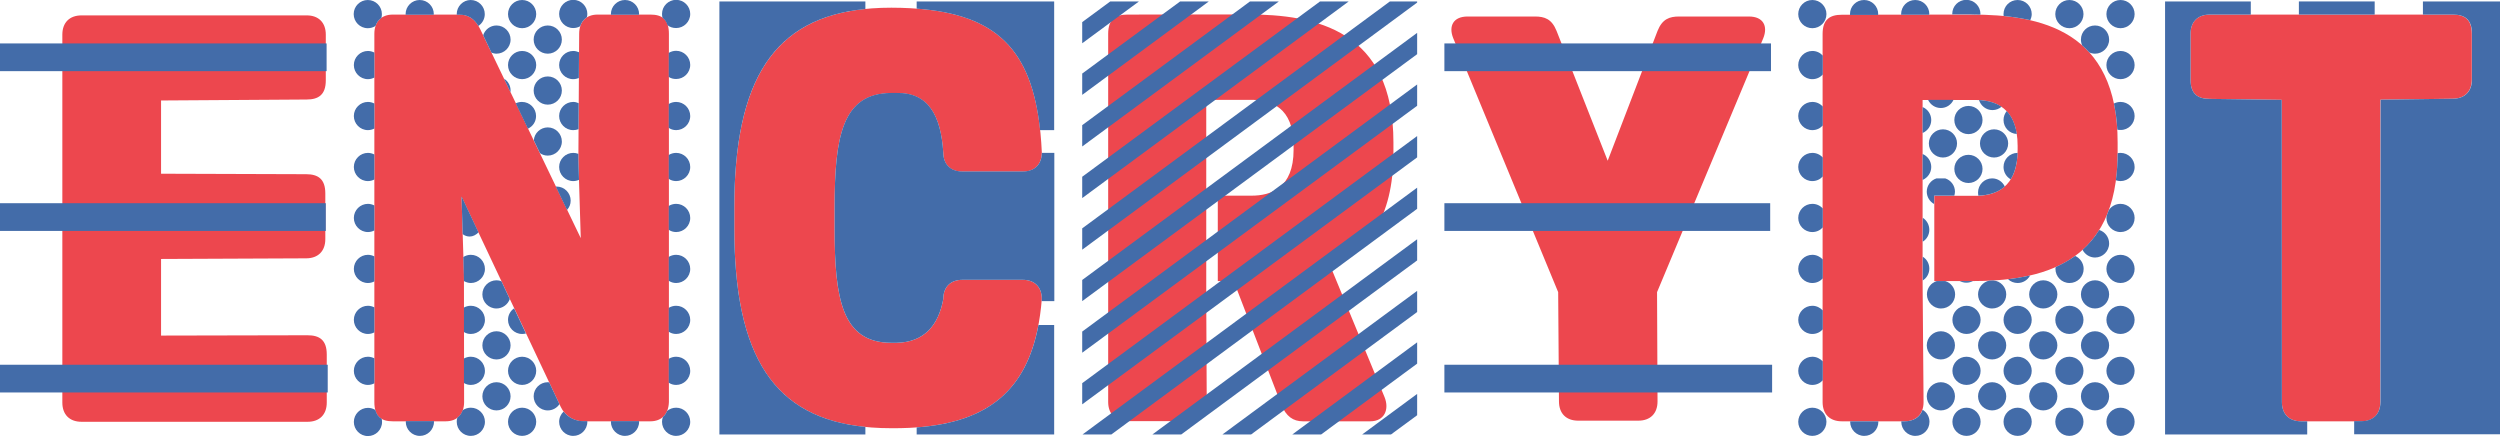
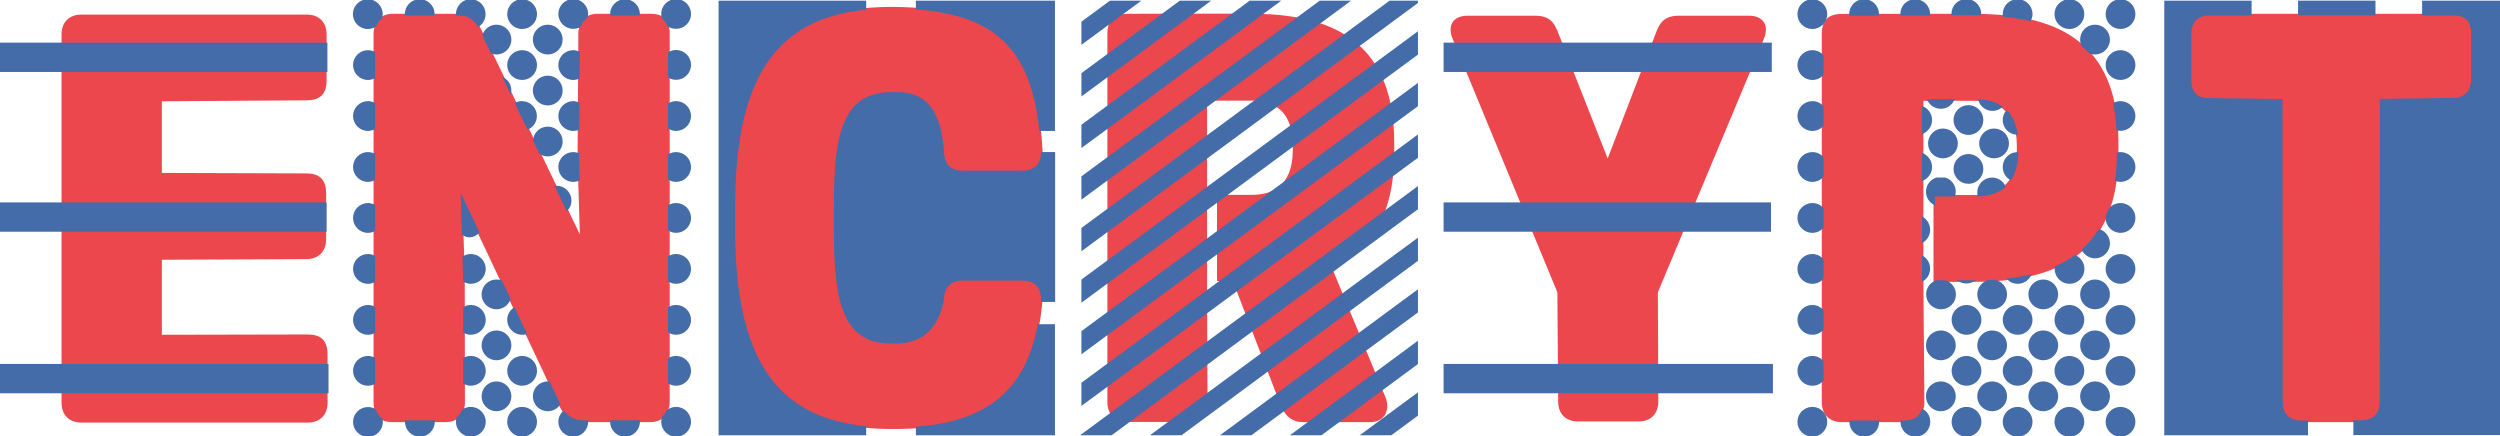
<svg xmlns="http://www.w3.org/2000/svg" version="1.1" id="_1170px_grid" x="0px" y="0px" viewBox="0 0 1560 272" style="enable-background:new 0 0 1560 272;" xml:space="preserve">
  <style type="text/css">
- 	.st0{fill:#ED474E;}
- 	.st1{fill:#436CA9;}
+ 	.st0{fill:#ED474E;stroke:#ED474E;stroke-miterlimit:10;}
+ 	.st1{fill:#436CA9;stroke:#436CA9;stroke-miterlimit:10;}
</style>
  <path class="st0" d="M769.8,175.3l29.7,77.1c3,7.5,7.5,10.5,13.5,10.5h42c9,0,12-7.5,9-15l-33.5-81c22.4-10.1,39-30.2,39-71.5v-6.5  c0-70.1-48.4-79.9-91.2-79.9l-74.8,0.1c-7.5,0-12,3-12,12v229.7c0,7.5,4.5,12,12,12H741c7.5,0,12-4.5,12-12l-0.3-63.8h0v-65.1v-2.3  V62.3h28.2c12,0,26.3,4.5,26.3,28.6v2.6c0,24-14.3,28.6-26.3,28.6h-21v53.3" />
  <path class="st0" d="M1022.3,262.5h-37.5c-7.5,0-12-4.5-12-12l-0.5-68.2L906.8,23.8c-3-7.5,0-13.5,9-13.5h42c6,0,10.5,1.5,13.5,9  l31.9,81l31.1-81c3-7.5,7.5-9,13.5-9h43.5c9,0,12,6,9,13.5L1034,182.3l0.3,68.2C1034.3,258,1029.8,262.5,1022.3,262.5z" />
  <path class="st0" d="M203.3,21.6v28.5c0,9-4.5,12-12,12l-90.8,0.6v45.7l90.5,0.3c7.5,0,12,3,12,12v28.5c0,7.5-4.5,12-12,12  l-90.5,0.4v47.8l91.4-0.2c7.5,0,12,3,12,12v30c0,7.5-4.5,12-12,12H50.9c-7.5,0-12-4.5-12-12V21.6c0-7.5,4.5-12,12-12h140.5  C198.8,9.6,203.3,14.1,203.3,21.6z" />
  <path class="st0" d="M556.2,213.9h3.2c17.2-0.3,26.2-10.8,29.2-27.3c0-7.5,4.5-12,12-12h37.5c7.5,0,12,4.5,12,12  c-4.5,55.5-31.5,81.1-93.9,80.6c-68.2,0-98-37-98-124.7v-13c0-87.7,29.9-124.7,98-124.7C621.6,5,647.1,29,650.1,95.1  c0,7.5-4.5,12-12,12h-37.5c-7.5,0-12-4.5-12-12c-1.5-22.5-9-37.5-29.2-37h-3.2c-30.8,0-35.4,27.6-35.4,71.5v13  C520.8,186.3,525.3,213.9,556.2,213.9z" />
  <path class="st0" d="M1473.4,262.9h-37.5c-7.5,0-12-4.5-12-12l-0.1-188.6l-44.9-0.6c-7.5,0-12-3-12-12V21.1c0-7.5,4.5-12,12-12  h151.5c7.5,0,12,3,12,12v28.5c0,7.5-4.5,12-12,12l-45,0.6l-0.1,188.6C1485.4,258.4,1480.9,262.9,1473.4,262.9z" />
  <path class="st0" d="M405.8,262.9h-41.6c-6.1,0.1-11.7-3.5-14.3-9l-61.9-131.2l1.5,48.7l0.1,79.5c0,7.5-4.3,12-11.5,12h-33  c-7.2,0-11.5-3-11.5-12V21.1c0-7.5,4.3-12,11.5-12h41.6c5.7,0,10,3,12.9,9l62.8,130.5l-1.5-48.7l0.5-78.8c0-7.5,4.3-12,11.5-12h33  c7.2,0,11.5,3,11.5,12v229.7C417.2,258.4,412.9,262.9,405.8,262.9z" />
  <path class="st0" d="M1230.2,9.1l-80.9,0.1c-7.5,0-12,3-12,12v229.7c0,7.5,4.5,12,12,12h39c7.5,0,12-4.5,12-12l-0.6-75.6v-53.2V62.4  h33c12,0,26.3,4.6,26.3,28.6v2.6c0,24-14.3,28.6-26.3,28.6H1207v53.2h23.2c42.8,0,91.2-9.7,91.2-79.9V89  C1321.5,18.8,1273.1,9.1,1230.2,9.1z" />
  <polygon class="st1" points="867.3,0.9 675.3,142.5 675.3,155.8 884.3,1.6 884.3,0.9 " />
  <polygon class="st1" points="675.3,187.9 884.3,33.8 884.3,20.5 675.3,174.7 " />
  <polygon class="st1" points="675.3,220.1 884.3,66 884.3,52.7 675.3,206.9 " />
  <polygon class="st1" points="675.3,252.3 884.3,98.2 884.3,84.9 675.3,239.1 " />
  <polygon class="st1" points="692.8,0.9 675.3,13.8 675.3,27 710.7,0.9 " />
  <polygon class="st1" points="736.4,0.9 675.3,45.9 675.3,59.2 754.3,0.9 " />
  <polygon class="st1" points="780,0.9 675.3,78.1 675.3,91.4 798,0.9 " />
  <polygon class="st1" points="823.7,0.9 675.3,110.3 675.3,123.6 841.6,0.9 " />
  <polygon class="st1" points="693.5,271.1 884.3,130.3 884.3,117.1 675.5,271.1 " />
  <polygon class="st1" points="737.1,271.1 884.3,162.5 884.3,149.3 719.1,271.1 " />
  <polygon class="st1" points="780.7,271.1 884.3,194.7 884.3,181.5 762.8,271.1 " />
  <polygon class="st1" points="824.4,271.1 884.3,226.9 884.3,213.6 806.4,271.1 " />
  <polygon class="st1" points="868,271.1 884.3,259.1 884.3,245.8 850,271.1 " />
  <path class="st1" d="M238,11.2c0.2-0.8,0.3-1.6,0.3-2.4c0-4.8-3.9-8.8-8.8-8.8c-4.8,0-8.8,3.9-8.8,8.8c0,4.8,3.9,8.8,8.8,8.8  c1.8,0,3.4-0.5,4.8-1.4C235.1,14,236.3,12.3,238,11.2z" />
  <path class="st1" d="M270.7,8.8c0-4.8-3.9-8.8-8.8-8.8c-4.8,0-8.8,3.9-8.8,8.8c0,0.1,0,0.2,0,0.4h17.5C270.7,9,270.7,8.9,270.7,8.8z  " />
  <path class="st1" d="M298.5,16.2c2.4-1.6,4-4.3,4-7.4c0-4.8-3.9-8.8-8.8-8.8C289,0,285,3.9,285,8.8c0,0.1,0,0.2,0,0.4h1.6  C291.8,9.1,295.7,11.5,298.5,16.2z" />
  <path class="st1" d="M309.8,33.5c4.8,0,8.8-3.9,8.8-8.8c0-4.8-3.9-8.8-8.8-8.8c-3.9,0-7.2,2.6-8.3,6.1l5.2,10.9  C307.7,33.2,308.7,33.5,309.8,33.5z" />
  <circle class="st1" cx="325.8" cy="8.8" r="8.8" />
  <circle class="st1" cx="341.8" cy="24.7" r="8.8" />
  <path class="st1" d="M366.2,10.8c0.2-0.7,0.3-1.4,0.3-2.1c0-4.8-3.9-8.8-8.8-8.8c-4.8,0-8.8,3.9-8.8,8.8c0,4.8,3.9,8.8,8.8,8.8  c1.6,0,3-0.4,4.3-1.1C362.8,14,364.2,12.1,366.2,10.8z" />
  <path class="st1" d="M398.8,8.8c0-4.8-3.9-8.8-8.8-8.8c-4.8,0-8.8,3.9-8.8,8.8c0,0.1,0,0.2,0,0.4h17.5C398.8,9,398.8,8.9,398.8,8.8z  " />
  <path class="st1" d="M416.5,15.7c1.5,1.2,3.3,1.8,5.4,1.8c4.8,0,8.8-3.9,8.8-8.8c0-4.8-3.9-8.8-8.8-8.8c-4.8,0-8.8,3.9-8.8,8.8  c0,0.8,0.1,1.6,0.3,2.4C414.9,12.2,415.9,13.7,416.5,15.7z" />
  <path class="st1" d="M229.6,31.8c-4.8,0-8.8,3.9-8.8,8.8c0,4.8,3.9,8.8,8.8,8.8c1.5,0,2.8-0.4,4-1V32.8  C232.4,32.2,231,31.8,229.6,31.8z" />
  <path class="st1" d="M229.6,63.6c-4.8,0-8.8,3.9-8.8,8.8c0,4.8,3.9,8.8,8.8,8.8c1.5,0,2.8-0.4,4-1V64.6  C232.4,64,231,63.6,229.6,63.6z" />
  <path class="st1" d="M229.6,95.4c-4.8,0-8.8,3.9-8.8,8.8c0,4.8,3.9,8.8,8.8,8.8c1.5,0,2.8-0.4,4-1V96.4  C232.4,95.8,231,95.4,229.6,95.4z" />
  <path class="st1" d="M229.6,127.2c-4.8,0-8.8,3.9-8.8,8.8c0,4.8,3.9,8.8,8.8,8.8c1.5,0,2.8-0.4,4-1v-15.6  C232.4,127.6,231,127.2,229.6,127.2z" />
  <path class="st1" d="M229.6,159c-4.8,0-8.8,3.9-8.8,8.8c0,4.8,3.9,8.8,8.8,8.8c1.5,0,2.8-0.4,4-1V160C232.4,159.4,231,159,229.6,159  z" />
  <path class="st1" d="M229.6,190.8c-4.8,0-8.8,3.9-8.8,8.8c0,4.8,3.9,8.8,8.8,8.8c1.5,0,2.8-0.4,4-1v-15.6  C232.4,191.2,231,190.8,229.6,190.8z" />
  <path class="st1" d="M229.6,222.6c-4.8,0-8.8,3.9-8.8,8.8c0,4.8,3.9,8.8,8.8,8.8c1.5,0,2.8-0.4,4-1v-15.6  C232.4,223,231,222.6,229.6,222.6z" />
  <path class="st1" d="M234.2,255.8c-1.3-0.8-2.9-1.3-4.6-1.3c-4.8,0-8.8,3.9-8.8,8.8c0,4.8,3.9,8.8,8.8,8.8c4.8,0,8.8-3.9,8.8-8.8  c0-0.7-0.1-1.3-0.2-1.9C236.2,260.2,234.9,258.4,234.2,255.8z" />
  <path class="st1" d="M253.2,263.2c0,4.8,3.9,8.8,8.8,8.8c4.8,0,8.8-3.9,8.8-8.8c0-0.1,0-0.2,0-0.4h-17.5  C253.2,263,253.2,263.1,253.2,263.2z" />
  <path class="st1" d="M318.6,56.5c0-3.1-1.6-5.9-4.1-7.4l4,8.4C318.6,57.1,318.6,56.8,318.6,56.5z" />
  <path class="st1" d="M288.7,146.1c1.3,1,2.8,1.5,4.4,1.5c2,0,3.9-1,5.5-2.6l-10.6-22.5L288.7,146.1z" />
  <path class="st1" d="M289.5,175.4c1.3,0.7,2.8,1.2,4.3,1.2c4.8,0,8.8-3.9,8.8-8.8c0-4.8-3.9-8.8-8.8-8.8c-1.7,0-3.3,0.5-4.7,1.4  l0.3,11L289.5,175.4z" />
  <path class="st1" d="M309.8,174.9c-4.8,0-8.8,3.9-8.8,8.8c0,4.8,3.9,8.8,8.8,8.8c3.8,0,7.1-2.5,8.3-5.9l-5.2-11.1  C311.9,175.1,310.9,174.9,309.8,174.9z" />
  <path class="st1" d="M293.8,208.4c4.8,0,8.8-3.9,8.8-8.8c0-4.8-3.9-8.8-8.8-8.8c-1.6,0-3,0.4-4.3,1.1l0,15.3  C290.8,208,292.2,208.4,293.8,208.4z" />
  <circle class="st1" cx="309.8" cy="215.5" r="8.8" />
  <path class="st1" d="M293.8,240.2c4.8,0,8.8-3.9,8.8-8.8c0-4.8-3.9-8.8-8.8-8.8c-1.6,0-3,0.4-4.3,1.1l0,15.3  C290.8,239.8,292.3,240.2,293.8,240.2z" />
  <circle class="st1" cx="309.8" cy="247.3" r="8.8" />
  <path class="st1" d="M285.4,260.6c-0.3,0.8-0.4,1.7-0.4,2.6c0,4.8,3.9,8.8,8.8,8.8c4.8,0,8.8-3.9,8.8-8.8c0-4.8-3.9-8.8-8.8-8.8  c-1.9,0-3.7,0.6-5.1,1.6C288,258,286.9,259.5,285.4,260.6z" />
  <circle class="st1" cx="325.8" cy="40.6" r="8.8" />
  <circle class="st1" cx="341.8" cy="56.5" r="8.8" />
  <path class="st1" d="M334.5,72.4c0-4.8-3.9-8.8-8.8-8.8c-1.4,0-2.7,0.3-3.9,0.9l7.6,15.8C332.5,78.9,334.5,75.9,334.5,72.4z" />
  <path class="st1" d="M341.8,97.1c4.8,0,8.8-3.9,8.8-8.8c0-4.8-3.9-8.8-8.8-8.8c-4.6,0-8.4,3.6-8.7,8.1l3.8,7.9  C338.2,96.5,339.9,97.1,341.8,97.1z" />
  <path class="st1" d="M356.1,125.2c0-4.8-3.9-8.8-8.8-8.8c-0.2,0-0.3,0-0.5,0l7,14.6C355.3,129.4,356.1,127.4,356.1,125.2z" />
  <path class="st1" d="M317,199.6c0,4.8,3.9,8.8,8.8,8.8c0.8,0,1.7-0.1,2.4-0.3l-7.4-15.7C318.5,194,317,196.6,317,199.6z" />
  <circle class="st1" cx="325.8" cy="231.4" r="8.8" />
  <path class="st1" d="M341.8,238.5c-4.8,0-8.8,3.9-8.8,8.8c0,4.8,3.9,8.8,8.8,8.8c3,0,5.7-1.5,7.3-3.9l-6.4-13.6  C342.3,238.6,342,238.5,341.8,238.5z" />
  <circle class="st1" cx="325.8" cy="263.2" r="8.8" />
  <path class="st1" d="M357.7,31.8c-4.8,0-8.8,3.9-8.8,8.8c0,4.8,3.9,8.8,8.8,8.8c1.2,0,2.4-0.3,3.5-0.7l0.1-16.1  C360.1,32.1,358.9,31.8,357.7,31.8z" />
  <path class="st1" d="M357.7,63.6c-4.8,0-8.8,3.9-8.8,8.8c0,4.8,3.9,8.8,8.8,8.8c1.2,0,2.3-0.2,3.3-0.6l0.1-16.2  C360,63.9,358.9,63.6,357.7,63.6z" />
  <path class="st1" d="M360.9,96c-1-0.4-2.1-0.6-3.2-0.6c-4.8,0-8.8,3.9-8.8,8.8c0,4.8,3.9,8.8,8.8,8.8c1.3,0,2.5-0.3,3.6-0.8  l-0.4-12.3L360.9,96z" />
  <path class="st1" d="M351.7,256.8c-1.7,1.6-2.8,3.9-2.8,6.4c0,4.8,3.9,8.8,8.8,8.8c4.8,0,8.8-3.9,8.8-8.8c0-0.1,0-0.2,0-0.4h-2.2  C359.2,262.9,354.6,260.6,351.7,256.8z" />
  <path class="st1" d="M381.2,263.2c0,4.8,3.9,8.8,8.8,8.8c4.8,0,8.8-3.9,8.8-8.8c0-0.1,0-0.2,0-0.4h-17.5  C381.3,263,381.2,263.1,381.2,263.2z" />
  <path class="st1" d="M421.9,49.3c4.8,0,8.8-3.9,8.8-8.8c0-4.8-3.9-8.8-8.8-8.8c-1.7,0-3.3,0.5-4.6,1.3V48  C418.6,48.9,420.2,49.3,421.9,49.3z" />
  <path class="st1" d="M421.9,81.2c4.8,0,8.8-3.9,8.8-8.8c0-4.8-3.9-8.8-8.8-8.8c-1.7,0-3.3,0.5-4.6,1.3v14.9  C418.6,80.7,420.2,81.2,421.9,81.2z" />
  <path class="st1" d="M421.9,113c4.8,0,8.8-3.9,8.8-8.8c0-4.8-3.9-8.8-8.8-8.8c-1.7,0-3.3,0.5-4.6,1.3v14.9  C418.6,112.5,420.2,113,421.9,113z" />
  <path class="st1" d="M421.9,144.8c4.8,0,8.8-3.9,8.8-8.8c0-4.8-3.9-8.8-8.8-8.8c-1.7,0-3.3,0.5-4.6,1.3v14.9  C418.6,144.3,420.2,144.8,421.9,144.8z" />
  <path class="st1" d="M421.9,176.6c4.8,0,8.8-3.9,8.8-8.8c0-4.8-3.9-8.8-8.8-8.8c-1.7,0-3.3,0.5-4.6,1.3v14.9  C418.6,176.1,420.2,176.6,421.9,176.6z" />
  <path class="st1" d="M421.9,208.4c4.8,0,8.8-3.9,8.8-8.8c0-4.8-3.9-8.8-8.8-8.8c-1.7,0-3.3,0.5-4.6,1.3V207  C418.6,207.9,420.2,208.4,421.9,208.4z" />
  <path class="st1" d="M421.9,240.2c4.8,0,8.8-3.9,8.8-8.8c0-4.8-3.9-8.8-8.8-8.8c-1.7,0-3.3,0.5-4.6,1.3v14.9  C418.6,239.7,420.2,240.2,421.9,240.2z" />
  <path class="st1" d="M413.7,260.1c-0.4,1-0.6,2-0.6,3.1c0,4.8,3.9,8.8,8.8,8.8c4.8,0,8.8-3.9,8.8-8.8c0-4.8-3.9-8.8-8.8-8.8  c-2.2,0-4.2,0.8-5.7,2.1C415.6,258,414.8,259.2,413.7,260.1z" />
  <circle class="st1" cx="1130.9" cy="8.8" r="8.8" />
  <path class="st1" d="M1172,8.8c0-4.8-3.9-8.8-8.8-8.8s-8.8,3.9-8.8,8.8c0,0.2,0,0.3,0,0.5l17.5,0C1172,9,1172,8.9,1172,8.8z" />
  <path class="st1" d="M1203.9,8.8c0-4.8-3.9-8.8-8.8-8.8s-8.8,3.9-8.8,8.8c0,0.1,0,0.3,0,0.4l17.5,0C1203.9,9,1203.9,8.9,1203.9,8.8z  " />
  <path class="st1" d="M1235.8,9.1c0-0.1,0-0.2,0-0.4c0-4.8-3.9-8.8-8.8-8.8s-8.8,3.9-8.8,8.8c0,0.1,0,0.2,0,0.3l11.9,0  C1232.1,9.1,1234,9.1,1235.8,9.1z" />
  <path class="st1" d="M1267.8,8.8c0-4.8-3.9-8.8-8.8-8.8s-8.8,3.9-8.8,8.8c0,0.4,0,0.8,0.1,1.2c5.6,0.5,11.2,1.4,16.6,2.6  C1267.4,11.4,1267.8,10.1,1267.8,8.8z" />
  <circle class="st1" cx="1291.3" cy="8.8" r="8.8" />
  <path class="st1" d="M1303.7,32.7c1.1,0.5,2.3,0.8,3.6,0.8c4.8,0,8.8-3.9,8.8-8.8c0-4.8-3.9-8.8-8.8-8.8s-8.8,3.9-8.8,8.8  c0,1.3,0.3,2.6,0.8,3.7C1300.9,29.7,1302.3,31.1,1303.7,32.7z" />
  <circle class="st1" cx="1323.2" cy="8.8" r="8.8" />
  <path class="st1" d="M1130.9,31.8c-4.8,0-8.8,3.9-8.8,8.8c0,4.8,3.9,8.8,8.8,8.8c2.6,0,4.9-1.1,6.5-2.9V34.7  C1135.8,32.9,1133.5,31.8,1130.9,31.8z" />
  <path class="st1" d="M1130.9,63.6c-4.8,0-8.8,3.9-8.8,8.8c0,4.8,3.9,8.8,8.8,8.8c2.6,0,4.9-1.1,6.5-2.9V66.5  C1135.8,64.7,1133.5,63.6,1130.9,63.6z" />
  <path class="st1" d="M1130.9,95.4c-4.8,0-8.8,3.9-8.8,8.8c0,4.8,3.9,8.8,8.8,8.8c2.6,0,4.9-1.1,6.5-2.9V98.3  C1135.8,96.5,1133.5,95.4,1130.9,95.4z" />
  <path class="st1" d="M1130.9,127.2c-4.8,0-8.8,3.9-8.8,8.8c0,4.8,3.9,8.8,8.8,8.8c2.6,0,4.9-1.1,6.5-2.9v-11.8  C1135.8,128.3,1133.5,127.2,1130.9,127.2z" />
  <path class="st1" d="M1130.9,159c-4.8,0-8.8,3.9-8.8,8.8c0,4.8,3.9,8.8,8.8,8.8c2.6,0,4.9-1.1,6.5-2.9v-11.8  C1135.8,160.2,1133.5,159,1130.9,159z" />
  <path class="st1" d="M1130.9,190.8c-4.8,0-8.8,3.9-8.8,8.8c0,4.8,3.9,8.8,8.8,8.8c2.6,0,4.9-1.1,6.5-2.9v-11.8  C1135.8,192,1133.5,190.8,1130.9,190.8z" />
  <path class="st1" d="M1130.9,222.6c-4.8,0-8.8,3.9-8.8,8.8c0,4.8,3.9,8.8,8.8,8.8c2.6,0,4.9-1.1,6.5-2.9v-11.8  C1135.8,223.8,1133.5,222.6,1130.9,222.6z" />
  <circle class="st1" cx="1130.9" cy="263.2" r="8.8" />
  <path class="st1" d="M1154.5,263.2c0,4.8,3.9,8.8,8.8,8.8s8.8-3.9,8.8-8.8c0-0.1,0-0.2,0-0.3h-17.5  C1154.5,263,1154.5,263.1,1154.5,263.2z" />
  <path class="st1" d="M1211.1,67.4c3.5,0,6.5-2.1,7.9-5.1h-15.9C1204.6,65.4,1207.6,67.4,1211.1,67.4z" />
  <path class="st1" d="M1243.3,68.7c2.2,0,4.1-0.8,5.7-2.1c-4.2-2.8-9.2-3.9-14.1-4.2C1236,66,1239.3,68.7,1243.3,68.7z" />
  <path class="st1" d="M1205.1,74.9c0-3.6-2.2-6.8-5.4-8.1v16.2C1202.9,81.6,1205.1,78.5,1205.1,74.9z" />
  <circle class="st1" cx="1212.4" cy="89.5" r="8.8" />
  <path class="st1" d="M1205.1,104.2c0-3.6-2.2-6.8-5.4-8.1v16.2C1202.9,110.9,1205.1,107.8,1205.1,104.2z" />
  <circle class="st1" cx="1211.1" cy="215.5" r="8.8" />
  <circle class="st1" cx="1211.1" cy="247.3" r="8.8" />
  <path class="st1" d="M1188.4,262.9h-2c0,0.1,0,0.2,0,0.3c0,4.8,3.9,8.8,8.8,8.8s8.8-3.9,8.8-8.8c0-3.2-1.7-6-4.3-7.5  C1198.1,260.3,1194.1,262.9,1188.4,262.9z" />
  <circle class="st1" cx="1228.3" cy="74.9" r="8.8" />
  <circle class="st1" cx="1244.3" cy="89.5" r="8.8" />
  <circle class="st1" cx="1228.3" cy="105.4" r="8.8" />
  <path class="st1" d="M1243.1,111.3c-4.8,0-8.8,3.9-8.8,8.8c0,0.7,0.1,1.4,0.2,2c5.7-0.2,11.8-1.6,16.5-5.7  C1249.6,113.4,1246.6,111.3,1243.1,111.3z" />
  <path class="st1" d="M1234.3,183.7c0,4.8,3.9,8.8,8.8,8.8s8.8-3.9,8.8-8.8c0-4.6-3.5-8.3-8-8.7c-0.8,0-1.7,0.1-2.5,0.1  C1237.3,175.9,1234.3,179.5,1234.3,183.7z" />
  <circle class="st1" cx="1243.1" cy="215.5" r="8.8" />
  <circle class="st1" cx="1227.1" cy="231.4" r="8.8" />
  <circle class="st1" cx="1243.1" cy="247.3" r="8.8" />
  <circle class="st1" cx="1227.1" cy="263.2" r="8.8" />
  <path class="st1" d="M1258.5,83.6c-1-6.5-3.3-11.1-6.3-14.3c-1.2,1.5-2,3.4-2,5.6C1250.2,79.6,1253.9,83.4,1258.5,83.6z" />
  <path class="st1" d="M1250.2,104.2c0,3.3,1.8,6.2,4.5,7.7c2.4-3.9,4-9.3,4.3-16.5c0,0,0,0,0,0C1254.1,95.4,1250.2,99.3,1250.2,104.2  z" />
  <path class="st1" d="M1259,176.6c3.4,0,6.3-1.9,7.8-4.7c-4.5,1-9.1,1.8-13.8,2.3C1254.5,175.7,1256.7,176.6,1259,176.6z" />
  <circle class="st1" cx="1275" cy="183.7" r="8.8" />
  <circle class="st1" cx="1259" cy="199.6" r="8.8" />
  <circle class="st1" cx="1275" cy="215.5" r="8.8" />
  <circle class="st1" cx="1259" cy="231.4" r="8.8" />
  <circle class="st1" cx="1275" cy="247.3" r="8.8" />
  <circle class="st1" cx="1259" cy="263.2" r="8.8" />
  <path class="st1" d="M1299.5,155.9c1.5,2.8,4.4,4.8,7.8,4.8c4.8,0,8.8-3.9,8.8-8.8c0-3.9-2.6-7.3-6.2-8.4  C1306.9,148.3,1303.4,152.4,1299.5,155.9z" />
  <path class="st1" d="M1282.6,167.8c0,4.8,3.9,8.8,8.8,8.8s8.8-3.9,8.8-8.8c0-3.6-2.2-6.7-5.3-8.1c-3.8,2.7-7.9,5-12.1,6.9  C1282.6,167,1282.6,167.4,1282.6,167.8z" />
  <circle class="st1" cx="1307.3" cy="183.7" r="8.8" />
  <circle class="st1" cx="1291.3" cy="199.6" r="8.8" />
  <circle class="st1" cx="1307.3" cy="215.5" r="8.8" />
  <circle class="st1" cx="1291.3" cy="231.4" r="8.8" />
  <circle class="st1" cx="1307.3" cy="247.3" r="8.8" />
  <circle class="st1" cx="1291.3" cy="263.2" r="8.8" />
  <circle class="st1" cx="1323.2" cy="40.6" r="8.8" />
  <path class="st1" d="M1332,72.4c0-4.8-3.9-8.8-8.8-8.8c-1.5,0-2.9,0.4-4.1,1c1,5,1.8,10.4,2.1,16.3c0.6,0.2,1.3,0.2,2,0.2  C1328.1,81.2,1332,77.2,1332,72.4z" />
  <path class="st1" d="M1323.2,113c4.8,0,8.8-3.9,8.8-8.8c0-4.8-3.9-8.8-8.8-8.8c-0.6,0-1.2,0.1-1.8,0.2c0,6.1-0.4,11.7-1.1,16.9  C1321.3,112.8,1322.2,113,1323.2,113z" />
  <path class="st1" d="M1314.4,136c0,4.8,3.9,8.8,8.8,8.8s8.8-3.9,8.8-8.8c0-4.8-3.9-8.8-8.8-8.8c-3,0-5.7,1.5-7.3,3.9  c-0.4,1.2-0.9,2.3-1.3,3.4C1314.5,135,1314.4,135.5,1314.4,136z" />
  <circle class="st1" cx="1323.2" cy="167.8" r="8.8" />
  <circle class="st1" cx="1323.2" cy="199.6" r="8.8" />
  <circle class="st1" cx="1323.2" cy="231.4" r="8.8" />
  <circle class="st1" cx="1323.2" cy="263.2" r="8.8" />
  <rect y="27.1" class="st1" width="203.8" height="17.3" />
  <rect y="126.8" class="st1" width="203.3" height="17.3" />
  <rect y="227.6" class="st1" width="204.5" height="17.3" />
  <rect x="901.3" y="27.1" class="st1" width="203.8" height="17.3" />
  <rect x="901.3" y="126.8" class="st1" width="203.3" height="17.3" />
  <rect x="901.3" y="227.6" class="st1" width="204.5" height="17.3" />
  <path class="st1" d="M458.2,142.5v-13c0-80.4,25.1-118.2,81.8-123.9V0.9h-91.1v270.2H540v-4.7C483.3,260.7,458.2,222.9,458.2,142.5z  " />
  <path class="st1" d="M572,266.7v4.4h85.8v-68.3H648C640.5,242.7,617.4,263.3,572,266.7z" />
  <path class="st1" d="M649,81.2h8.8V0.9H572v4.5C621.4,9.1,643.7,30.7,649,81.2z" />
  <path class="st1" d="M650.1,95.4c-0.1,7.3-4.6,11.6-12,11.6h-37.5c-7.5,0-12-4.5-12-12c-1.5-22.5-9-37.5-29.2-37h-3.2  c-30.8,0-35.4,27.6-35.4,71.5v13c0,43.8,4.5,71.4,35.4,71.4h3.2c17.2-0.3,26.2-10.8,29.2-27.3c0-7.5,4.5-12,12-12h37.5  c7.5,0,12,4.5,12,12c0,0.4-0.1,0.9-0.1,1.3h7.9V95.4H650.1z" />
  <g>
    <rect x="1434.5" y="0.9" class="st1" width="47.3" height="8.2" />
    <path class="st1" d="M1423.9,250.9l-0.1-188.6l-44.9-0.6c-7.5,0-12-3-12-12V21.1c0-7.5,4.5-12,12-12h25.6V0.9H1351v270.2h88.7v-8.2   h-3.7C1428.4,262.9,1423.9,258.4,1423.9,250.9z" />
    <path class="st1" d="M1511.9,0.9v8.2h18.6c7.5,0,12,3,12,12v28.5c0,7.5-4.5,12-12,12l-45,0.6l-0.1,188.6c0,7.5-4.5,12-12,12h-4.4   v8.2h91V0.9H1511.9z" />
  </g>
  <path class="st1" d="M1202.4,183.7c0,4.8,3.9,8.8,8.8,8.8s8.8-3.9,8.8-8.8c0-3.9-2.6-7.2-6.1-8.3h-5.4  C1204.9,176.5,1202.4,179.8,1202.4,183.7z" />
  <circle class="st1" cx="1227.1" cy="199.6" r="8.8" />
  <path class="st1" d="M1199.8,160.2V175c2.5-1.5,4.1-4.3,4.1-7.4C1203.9,164.5,1202.3,161.7,1199.8,160.2z" />
  <path class="st1" d="M1199.8,135.9v14.9c2.5-1.5,4.1-4.3,4.1-7.4C1203.9,140.2,1202.2,137.4,1199.8,135.9z" />
  <path class="st1" d="M1207,122.1h12.5c0.2-0.8,0.4-1.6,0.4-2.5c0-3.9-2.6-7.2-6.1-8.3h-5.4c-3.5,1.1-6.1,4.4-6.1,8.3  c0,3.3,1.9,6.3,4.6,7.7V122.1z" />
  <path class="st1" d="M1230.2,175.4h-7.3c1.2,0.6,2.6,1,4.1,1c1.5,0,2.9-0.4,4.1-1C1230.9,175.4,1230.6,175.4,1230.2,175.4z" />
</svg>
